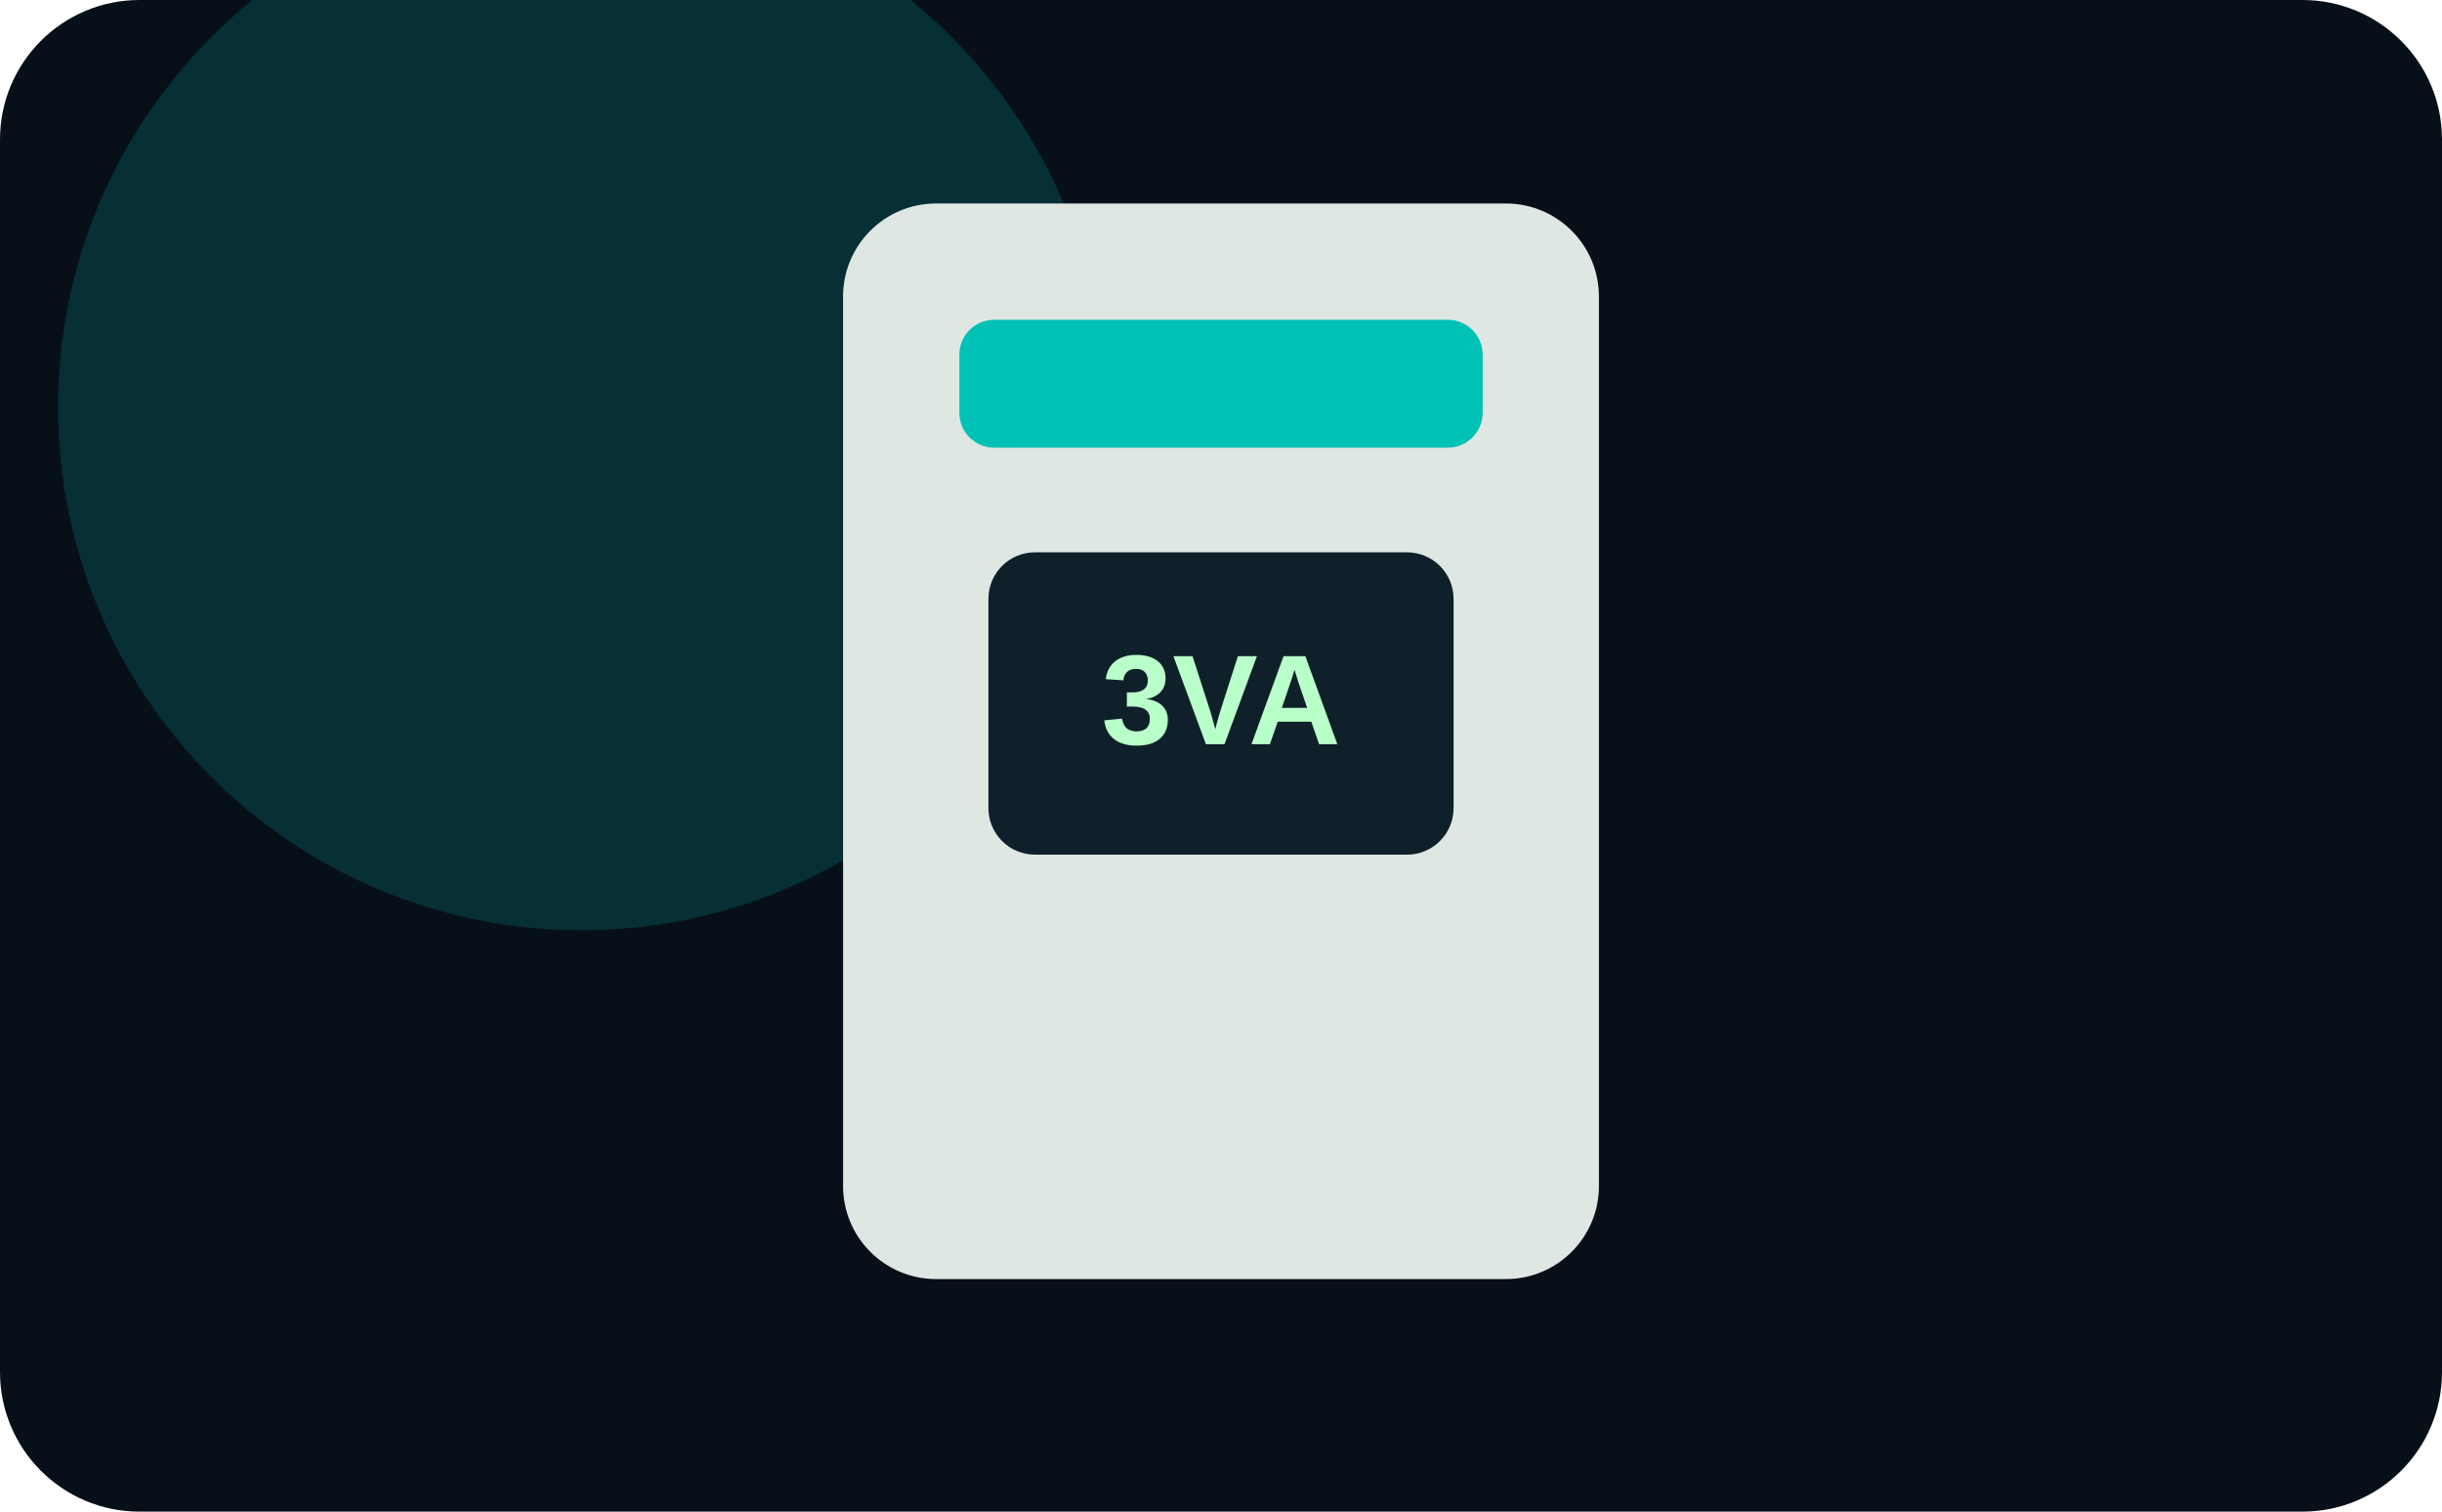
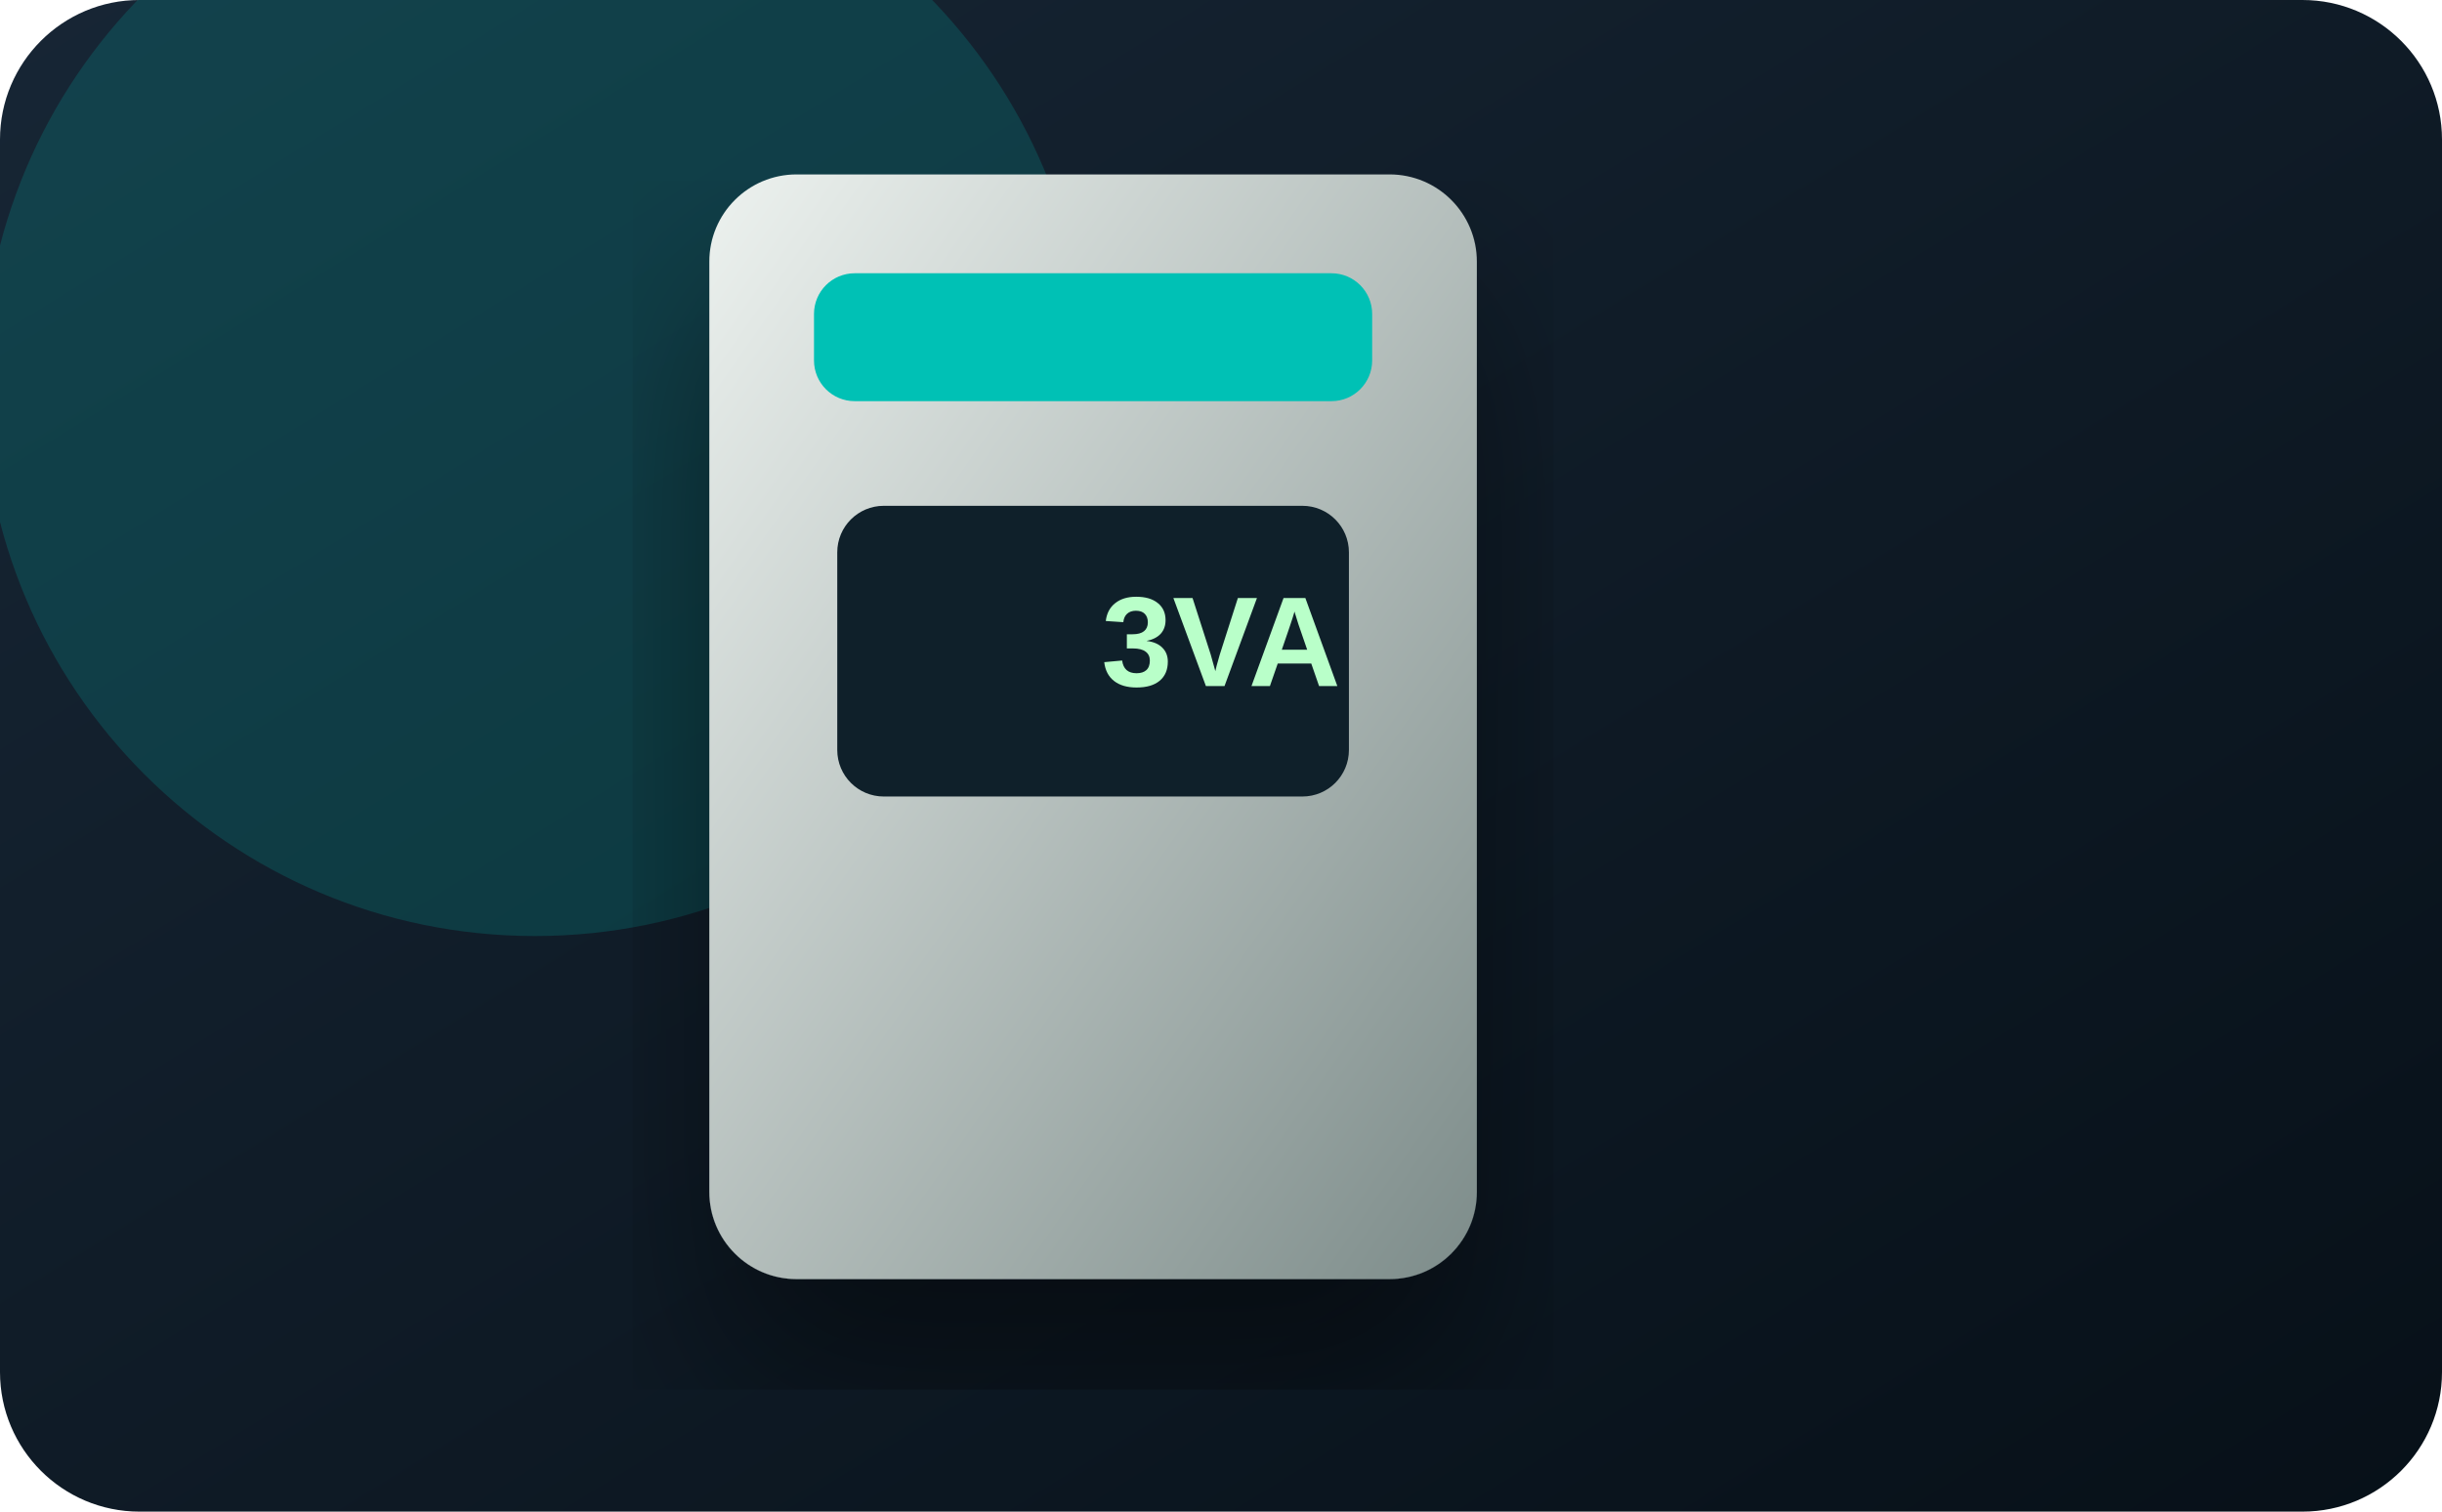
- <svg xmlns="http://www.w3.org/2000/svg" width="420" height="260">
-   <rect width="420" height="260" rx="24" fill="#071018" />
-   <circle cx="100" cy="70" r="90" fill="#00c1b5" opacity=".18" />
-   <rect x="145" y="35" width="130" height="185" rx="16" fill="#dfe7e3" />
-   <rect x="165" y="55" width="90" height="22" rx="6" fill="#00c1b5" />
-   <rect x="170" y="95" width="80" height="52" rx="8" fill="#0f202a" />
-   <text x="210" y="128" fill="#b9ffc9" font-family="Arial" font-size="22" font-weight="700" text-anchor="middle">3VA</text>
+ <svg xmlns="http://www.w3.org/2000/svg" width="420" height="260" viewBox="0 0 420 260">
+   <defs>
+     <linearGradient id="bg" x1="0" x2="1" y1="0" y2="1">
+       <stop offset="0" stop-color="#172635" />
+       <stop offset="1" stop-color="#071018" />
+     </linearGradient>
+     <linearGradient id="body" x1="0" x2="1" y1="0" y2="1">
+       <stop offset="0" stop-color="#edf2ef" />
+       <stop offset="1" stop-color="#7d8c8a" />
+     </linearGradient>
+     <filter id="s">
+       <feDropShadow dx="0" dy="20" stdDeviation="16" flood-color="#000" flood-opacity=".45" />
+     </filter>
+   </defs>
+   <rect width="420" height="260" rx="24" fill="url(#bg)" />
+   <circle cx="92" cy="66" r="95" fill="#00c1b5" opacity=".18" />
+   <rect x="122" y="30" width="132" height="190" rx="15" fill="url(#body)" filter="url(#s)" />
+   <rect x="140" y="47" width="96" height="22" rx="7" fill="#00c1b5" />
+   <rect x="144" y="87" width="88" height="50" rx="8" fill="#0f202a" />
+   <text x="210" y="118" fill="#b9ffc9" font-family="Arial" font-size="22" font-weight="700" text-anchor="middle">3VA</text>
</svg>
